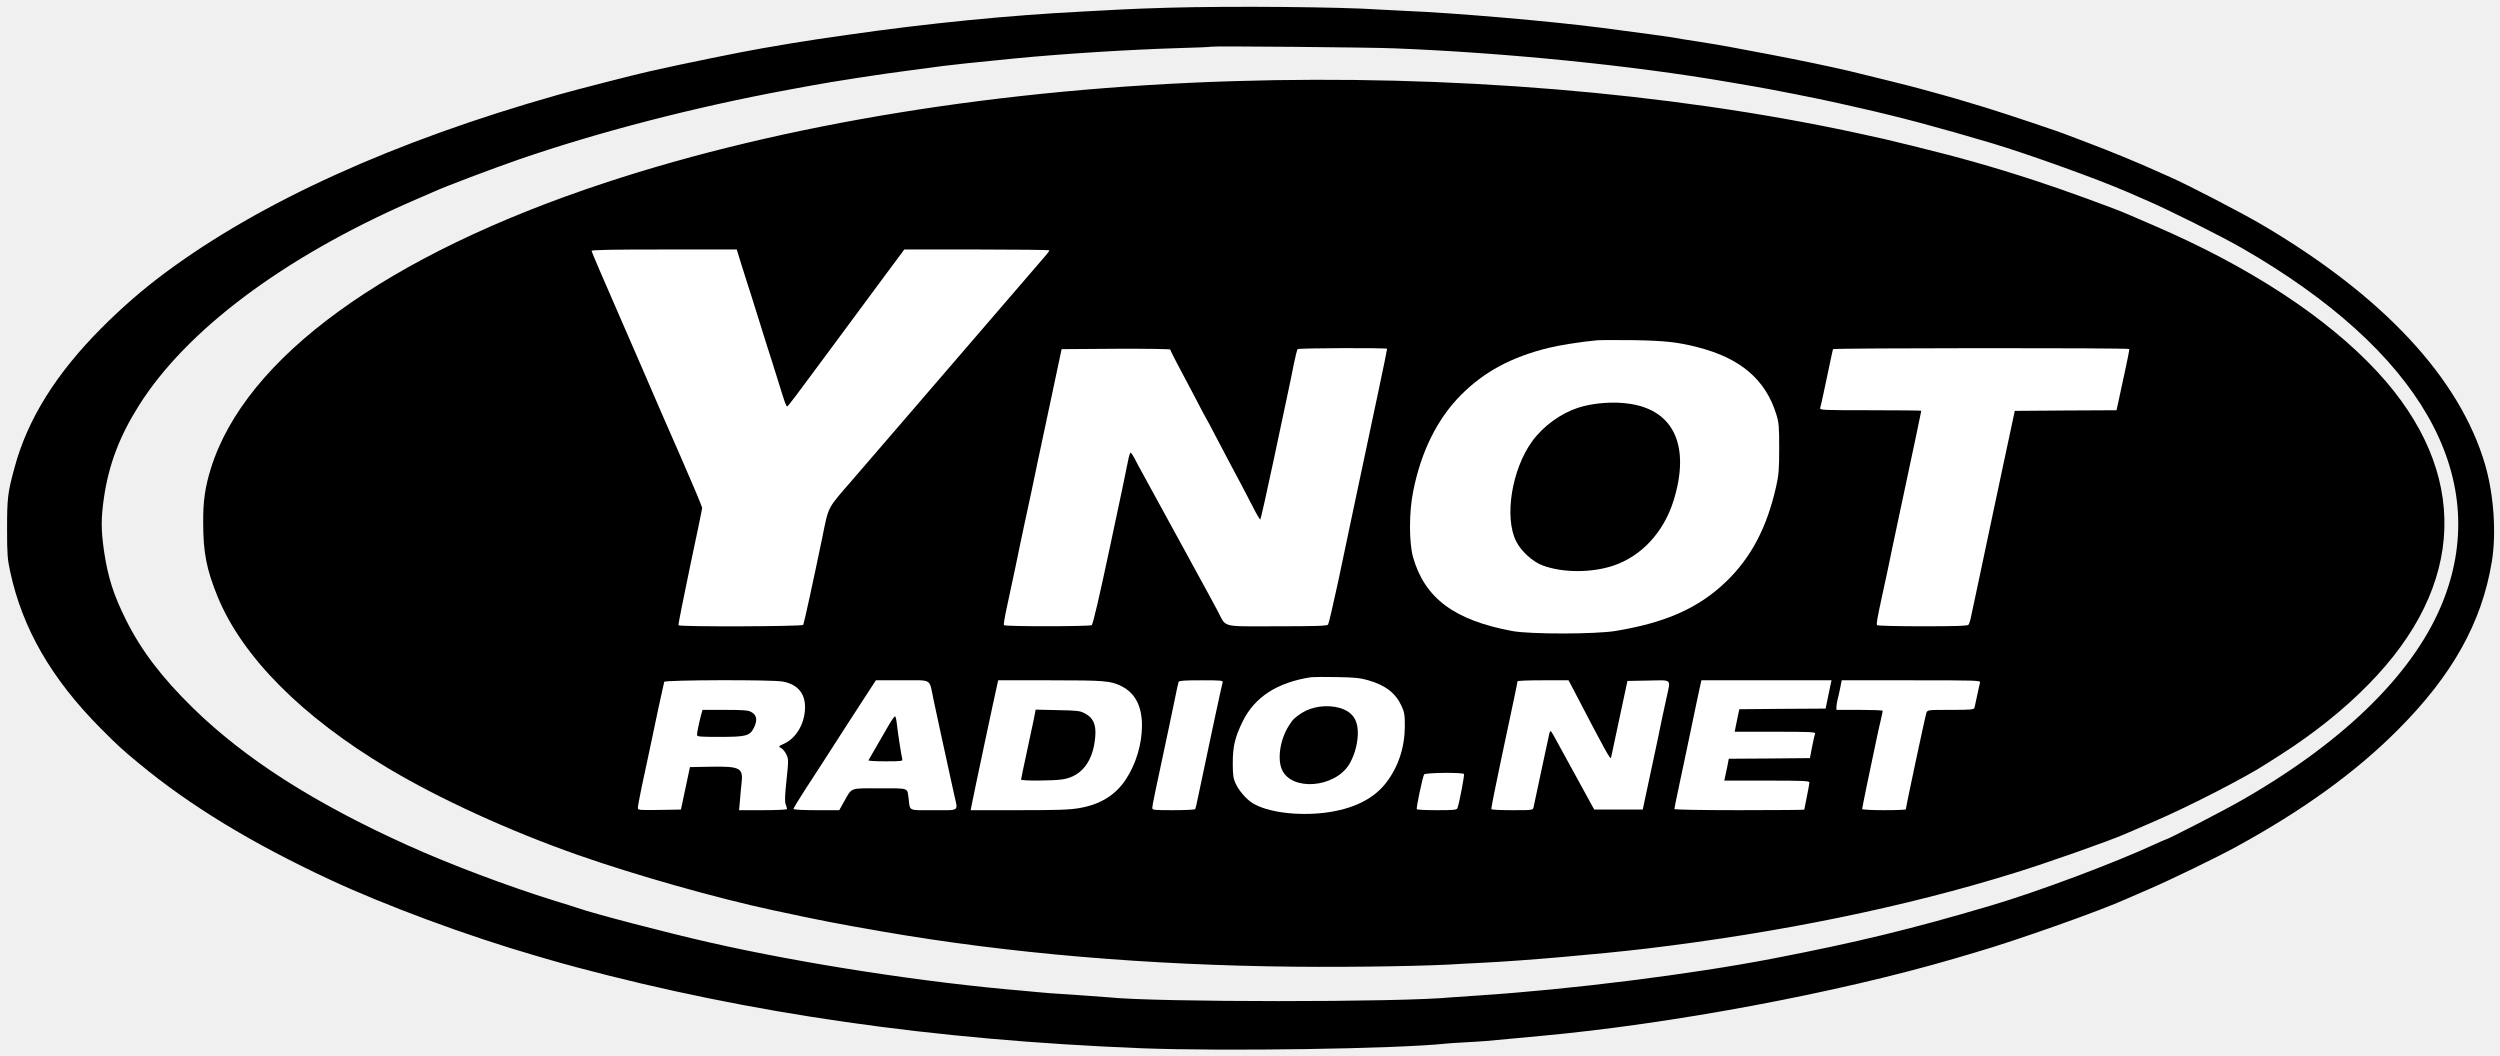
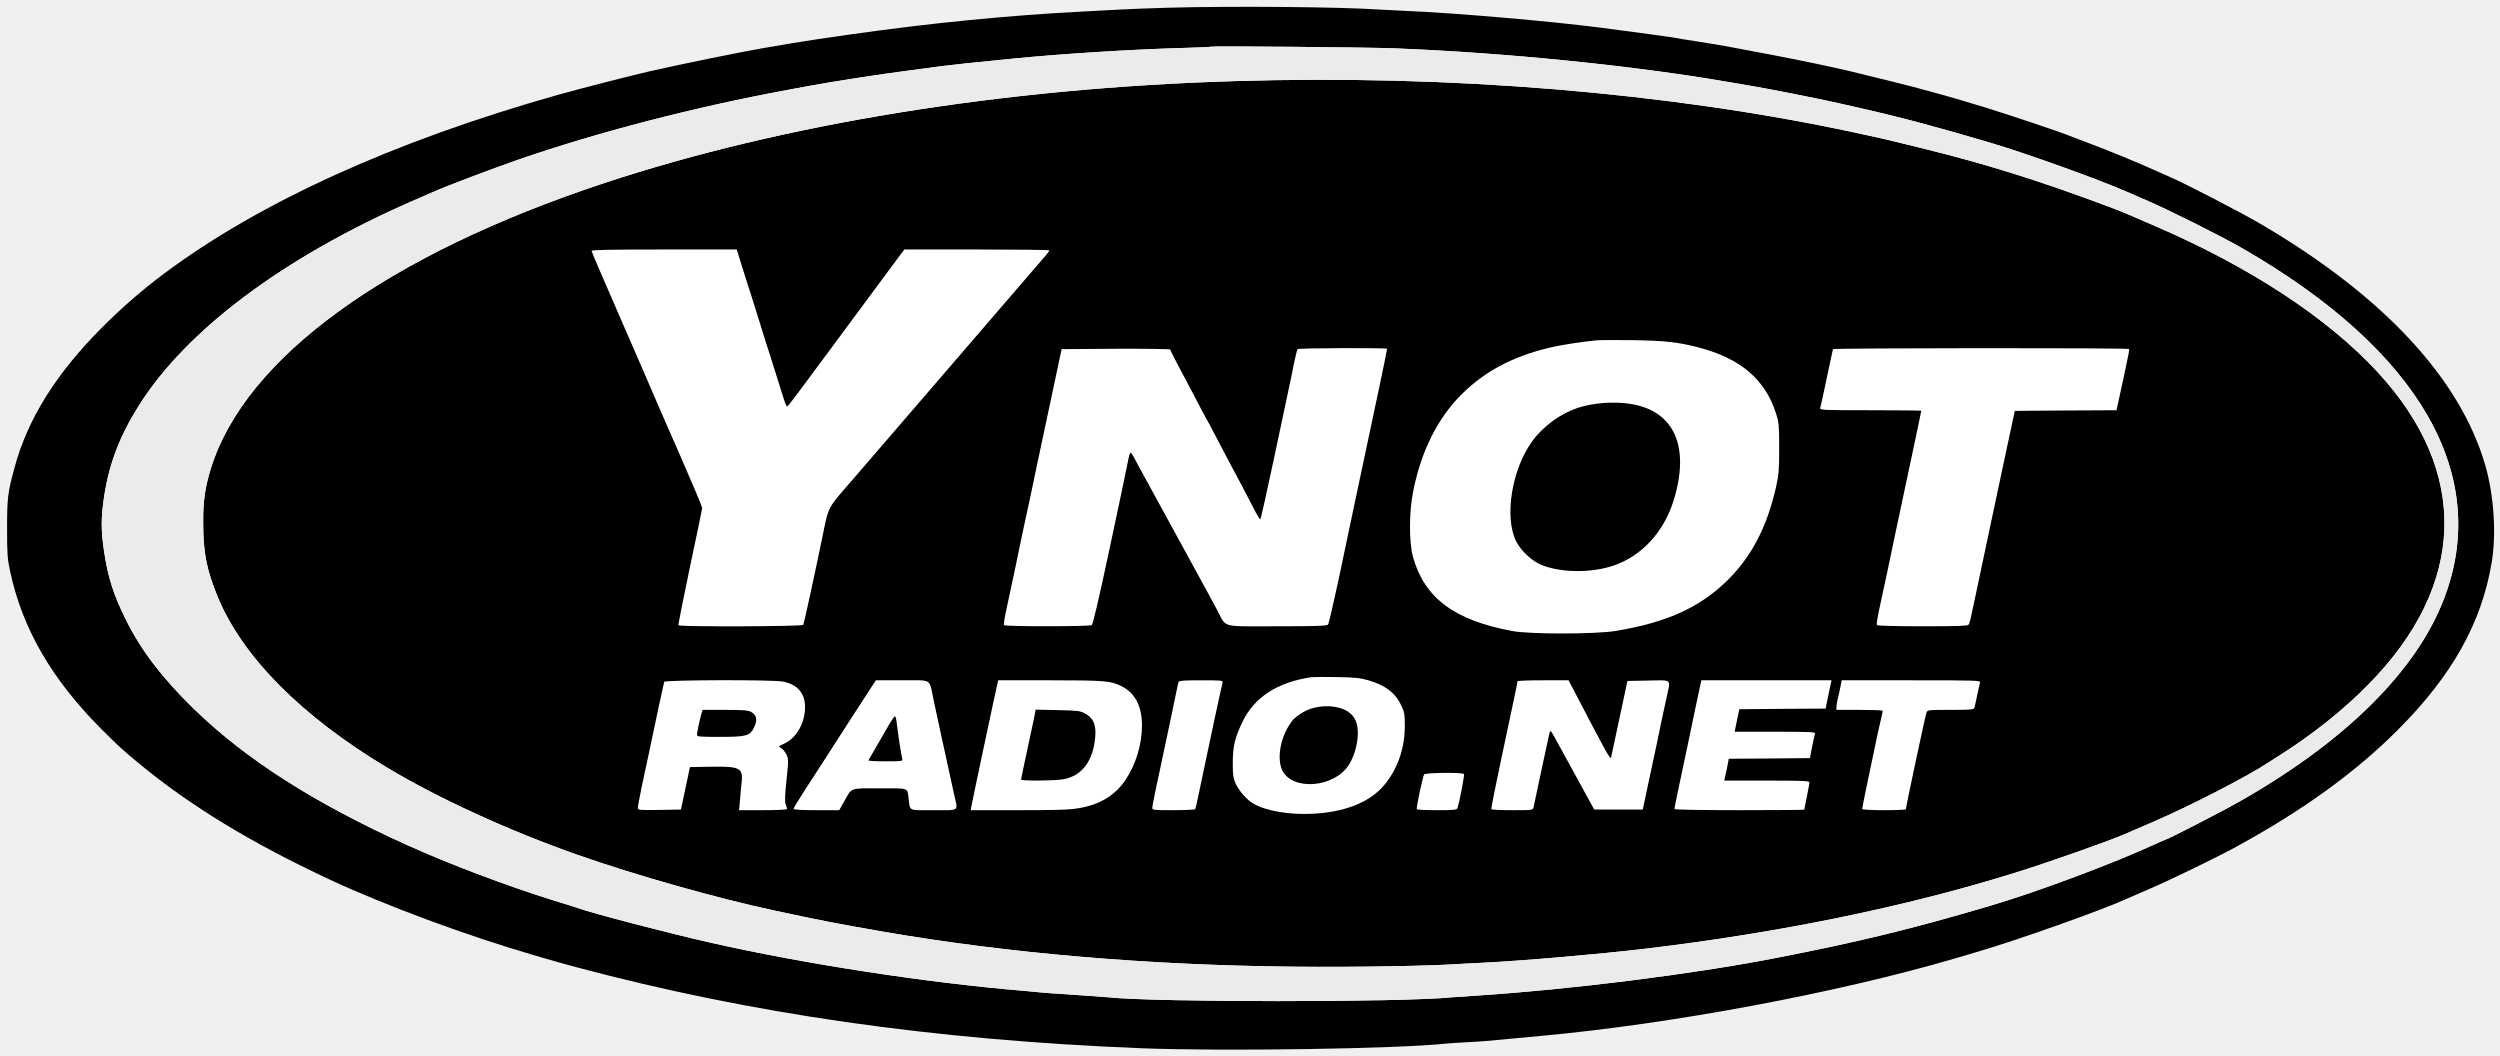
- <svg xmlns="http://www.w3.org/2000/svg" viewBox="44 37 1944 821">
-   <g id="ovals" transform="translate(44,858.0) scale(0.1,-0.1)" fill="#000" stroke="none">
-     <path d="M9085 8150 c-137 -4 -304 -10 -370 -14 -66 -4 -201 -11 -300 -16 -569 -29 -1191 -90 -1825 -181 -151 -21 -342 -50 -425 -64 -82 -14 -188 -32 -235 -40 -167 -29 -603 -117 -885 -181 -105 -23 -575 -144 -705 -181 -1277 -361 -2320 -835 -3065 -1391 -171 -128 -324 -261 -480 -417 -359 -359 -582 -716 -683 -1095 -52 -190 -57 -236 -57 -470 0 -198 3 -238 24 -334 95 -443 321 -835 706 -1222 130 -130 165 -163 295 -270 396 -328 872 -618 1485 -904 431 -201 1067 -437 1595 -590 41 -12 95 -28 120 -35 25 -8 114 -32 198 -55 1358 -363 2774 -566 4392 -631 640 -25 1992 -5 2375 36 22 2 90 7 150 10 61 3 133 8 160 10 288 27 379 36 430 40 1014 93 2298 333 3213 601 45 13 120 35 166 49 326 95 976 326 1171 415 11 5 90 39 175 76 162 69 534 250 680 330 519 284 926 578 1255 908 424 424 653 834 731 1306 37 222 16 522 -51 754 -196 673 -792 1314 -1740 1871 -157 92 -573 308 -710 368 -44 19 -105 46 -135 60 -96 44 -370 157 -495 203 -66 25 -136 52 -155 59 -75 31 -492 170 -655 220 -49 15 -117 35 -150 45 -33 11 -118 35 -190 55 -71 19 -143 39 -160 44 -32 10 -408 104 -560 140 -160 37 -365 80 -605 126 -328 63 -374 71 -555 100 -88 13 -185 29 -215 35 -49 8 -214 30 -555 75 -386 50 -1138 115 -1510 130 -88 4 -185 9 -215 11 -285 20 -1136 28 -1635 14z m1760 -316 c865 -34 1854 -134 2585 -260 80 -14 172 -30 205 -35 114 -19 517 -98 655 -130 47 -10 117 -26 155 -35 333 -75 624 -153 1045 -278 281 -84 828 -281 1045 -376 22 -10 90 -39 150 -65 177 -76 577 -276 750 -375 1381 -794 1940 -1766 1568 -2730 -213 -553 -753 -1092 -1558 -1555 -141 -82 -593 -315 -609 -315 -2 0 -37 -15 -78 -34 -318 -147 -912 -370 -1278 -478 -618 -183 -1044 -286 -1695 -412 -639 -123 -1572 -240 -2290 -287 -93 -6 -186 -12 -205 -14 -391 -40 -2313 -39 -2670 0 -19 2 -143 11 -275 20 -132 8 -256 17 -275 20 -19 2 -66 7 -105 10 -759 63 -1714 210 -2445 376 -323 73 -906 225 -1030 269 -14 5 -92 30 -175 55 -373 116 -817 284 -1145 432 -727 328 -1263 671 -1669 1067 -242 237 -402 447 -519 681 -99 198 -143 336 -173 539 -24 165 -24 257 0 421 38 255 121 473 270 710 369 587 1123 1152 2121 1589 85 37 164 71 175 76 90 41 453 178 657 249 623 215 1366 407 2088 541 63 11 149 27 190 35 161 30 542 89 745 115 88 12 210 27 270 36 104 13 199 23 560 59 378 37 909 70 1280 81 138 3 252 9 255 11 5 6 1248 -5 1425 -13z M9590 7579 c-1791 -55 -3494 -331 -4890 -792 -1694 -560 -2794 -1359 -3061 -2222 -45 -147 -60 -252 -59 -419 0 -236 27 -368 114 -580 193 -466 655 -930 1321 -1328 403 -241 944 -488 1475 -675 450 -158 1085 -338 1530 -433 369 -79 469 -99 850 -165 970 -168 2060 -261 3195 -272 478 -5 1081 6 1295 22 14 1 93 5 175 9 308 15 898 66 1270 110 1036 124 2012 324 2860 588 256 79 737 249 860 303 17 7 116 50 220 95 279 120 726 350 885 455 19 12 69 44 110 70 251 161 485 347 674 540 766 775 792 1655 73 2433 -393 425 -999 821 -1742 1140 -93 40 -179 77 -190 82 -102 46 -523 199 -740 269 -321 105 -581 178 -940 266 -210 52 -251 61 -460 106 -1447 310 -3143 450 -4825 398z" />
+ <svg xmlns="http://www.w3.org/2000/svg" width="100%" height="100%" viewBox="0 0 1944 821" version="1.1" xml:space="preserve" style="fill-rule:evenodd;clip-rule:evenodd;stroke-linejoin:round;stroke-miterlimit:2;">
+   <g id="ovals">
+     <path d="M1675.8,656.4c-31.789,14.713 -91.185,36.994 -127.788,47.796c36.603,-10.802 95.992,-33.098 127.788,-47.796Zm-1123.8,76.5c-32.3,-7.3 -90.605,-22.487 -103,-26.9c12.4,4.4 70.7,19.6 103,26.9Zm1029.5,-592.8c21.7,7 63.8,22.3 74,26.9c1.1,0.499 9.7,4.2 19,8.2c74.3,31.9 134.9,71.5 174.2,114c71.9,77.8 69.3,165.8 -7.3,243.3c-18.9,19.3 -42.3,37.9 -67.4,54c-4.1,2.6 -9.1,5.8 -11,7c-15.9,10.5 -60.6,33.5 -88.5,45.5c-10.4,4.5 -20.3,8.8 -22,9.5c-12.3,5.4 -60.4,22.4 -86,30.3c-84.8,26.4 -182.4,46.4 -286,58.8c-37.2,4.4 -96.2,9.499 -127,11c-8.2,0.4 -16.1,0.799 -17.5,0.9c-21.4,1.6 -81.7,2.7 -129.5,2.2c-113.5,-1.1 -222.5,-10.398 -319.5,-27.2c-38.1,-6.599 -48.1,-8.6 -85,-16.5c-44.5,-9.5 -108,-27.5 -153,-43.3c-53.1,-18.7 -107.2,-43.4 -147.5,-67.5c-66.6,-39.8 -112.8,-86.2 -132.1,-132.8c-8.7,-21.2 -11.4,-34.4 -11.4,-58c-0.1,-16.7 1.4,-27.2 5.9,-41.9c26.7,-86.3 136.7,-166.2 306.1,-222.2c139.6,-46.1 309.9,-73.7 489,-79.2c168.2,-5.2 337.8,8.8 482.5,39.8c20.9,4.5 25,5.4 46,10.6c35.9,8.8 61.9,16.1 94,26.6Z" style="fill-rule:nonzero;" />
+     <path d="M908.5,6c49.9,-1.4 135,-0.6 163.5,1.4c3,0.2 12.7,0.7 21.5,1.1c37.2,1.5 112.4,8 151,13c34.1,4.5 50.6,6.7 55.5,7.5c3,0.6 12.7,2.2 21.5,3.5c18.1,2.9 22.7,3.7 55.5,10c24,4.6 44.5,8.9 60.5,12.6c15.2,3.6 52.8,13 56,14c1.7,0.5 8.9,2.5 16,4.4c7.2,2 15.7,4.4 19,5.5c3.3,1 10.1,3 15,4.5c16.3,5 58,18.9 65.5,22c1.9,0.7 8.9,3.4 15.5,5.9c12.5,4.6 39.9,15.9 49.5,20.3c3,1.4 9.1,4.1 13.5,6c13.7,6 55.3,27.6 71,36.8c94.8,55.7 154.4,119.8 174,187.1c6.7,23.2 8.8,53.2 5.1,75.4c-7.8,47.2 -30.7,88.2 -73.1,130.6c-32.9,33 -73.6,62.4 -125.5,90.8c-14.6,8 -51.8,26.1 -68,33c-8.5,3.7 -16.4,7.1 -17.5,7.6c-19.5,8.9 -84.5,32 -117.1,41.5c-4.6,1.4 -12.1,3.6 -16.6,4.9c-91.5,26.8 -219.9,50.8 -321.3,60.1c-5.1,0.4 -14.2,1.3 -43,4c-2.7,0.2 -9.9,0.7 -16,1c-6,0.3 -12.8,0.8 -15,1c-38.3,4.1 -173.5,6.1 -237.5,3.6c-161.8,-6.5 -303.4,-26.8 -439.2,-63.1c-8.4,-2.3 -17.3,-4.7 -19.8,-5.5c-2.5,-0.7 -7.9,-2.3 -12,-3.5c-52.8,-15.3 -116.4,-38.9 -159.5,-59c-61.3,-28.6 -108.9,-57.6 -148.5,-90.4c-13,-10.7 -16.5,-14 -29.5,-27c-38.5,-38.7 -61.1,-77.9 -70.6,-122.2c-2.1,-9.6 -2.4,-13.6 -2.4,-33.4c0,-23.4 0.5,-28 5.7,-47c10.1,-37.9 32.4,-73.6 68.3,-109.5c15.6,-15.6 30.9,-28.9 48,-41.7c74.5,-55.6 178.8,-103 306.5,-139.1c13,-3.7 60,-15.8 70.5,-18.1c28.2,-6.4 71.8,-15.2 88.5,-18.1c4.7,-0.8 15.3,-2.6 23.5,-4c8.3,-1.4 27.4,-4.3 42.5,-6.4c63.4,-9.1 125.6,-15.2 182.5,-18.1c9.9,-0.5 23.4,-1.2 30,-1.6c6.6,-0.4 23.3,-1 37,-1.4Zm-459.5,700c12.395,4.413 70.7,19.6 103,26.9c73.1,16.6 168.6,31.3 244.5,37.6c3.9,0.3 8.6,0.8 10.5,1c1.9,0.3 14.3,1.2 27.5,2c13.2,0.9 25.6,1.8 27.5,2c35.7,3.9 227.9,4 267,0c1.9,-0.2 11.2,-0.8 20.5,-1.4c71.8,-4.7 165.1,-16.4 229,-28.7c65.1,-12.6 107.7,-22.9 169.5,-41.2c0.004,-0.001 0.008,-0.002 0.01,-0.003c0.003,-0.001 0.003,-0.001 0.002,-0.001c36.603,-10.802 95.999,-33.083 127.788,-47.796c4.1,-1.899 7.6,-3.4 7.8,-3.4c1.6,0 46.8,-23.3 60.9,-31.5c80.5,-46.3 134.5,-100.2 155.8,-155.5c37.2,-96.4 -18.7,-193.6 -156.8,-273c-17.3,-9.9 -57.3,-29.9 -75,-37.5c-6,-2.6 -12.8,-5.5 -15,-6.5c-21.7,-9.5 -76.4,-29.2 -104.5,-37.6c-42.1,-12.5 -71.2,-20.3 -104.5,-27.8c-3.8,-0.9 -10.8,-2.5 -15.5,-3.5c-13.8,-3.2 -54.1,-11.1 -65.5,-13c-3.3,-0.5 -12.5,-2.1 -20.5,-3.5c-73.1,-12.6 -172,-22.6 -258.5,-26c-17.7,-0.8 -142,-1.9 -142.5,-1.3c-0.3,0.2 -11.7,0.8 -25.5,1.1c-37.1,1.1 -90.2,4.4 -128,8.1c-36.1,3.6 -45.6,4.6 -56,5.9c-6,0.9 -18.2,2.4 -27,3.6c-20.3,2.6 -58.4,8.5 -74.5,11.5c-4.1,0.8 -12.7,2.4 -19,3.5c-72.2,13.4 -146.5,32.6 -208.8,54.1c-20.4,7.1 -56.698,20.804 -65.7,24.9c-1.1,0.5 -9,3.9 -17.5,7.6c-99.8,43.7 -175.198,100.201 -212.1,158.9c-14.899,23.7 -23.2,45.5 -27,71c-2.4,16.4 -2.4,25.6 0,42.1c3,20.3 7.4,34.1 17.3,53.9c11.7,23.4 27.7,44.4 51.9,68.1c40.6,39.6 94.201,73.898 166.9,106.7c32.8,14.799 77.2,31.6 114.5,43.2c8.3,2.5 16.1,5.001 17.5,5.5Z" />
+     <path d="M449,706c-1.4,-0.499 -9.2,-3 -17.5,-5.5c-37.3,-11.6 -81.7,-28.401 -114.5,-43.2c-72.699,-32.802 -126.3,-67.1 -166.9,-106.7c-24.2,-23.7 -40.2,-44.7 -51.9,-68.1c-9.9,-19.8 -14.3,-33.6 -17.3,-53.9c-2.4,-16.5 -2.4,-25.7 0,-42.1c3.8,-25.5 12.101,-47.3 27,-71c36.902,-58.699 112.3,-115.2 212.1,-158.9c8.5,-3.7 16.4,-7.1 17.5,-7.6c9.002,-4.096 45.3,-17.8 65.7,-24.9c62.3,-21.5 136.6,-40.7 208.8,-54.1c6.3,-1.1 14.9,-2.7 19,-3.5c16.1,-3 54.2,-8.9 74.5,-11.5c8.8,-1.2 21,-2.7 27,-3.6c10.4,-1.3 19.9,-2.3 56,-5.9c37.8,-3.7 90.9,-7 128,-8.1c13.8,-0.3 25.2,-0.9 25.5,-1.1c0.5,-0.6 124.8,0.5 142.5,1.3c86.5,3.4 185.4,13.4 258.5,26c8,1.4 17.2,3 20.5,3.5c11.4,1.9 51.7,9.8 65.5,13c4.7,1 11.7,2.6 15.5,3.5c33.3,7.5 62.4,15.3 104.5,27.8c28.1,8.4 82.8,28.1 104.5,37.6c2.2,1 9,3.9 15,6.5c17.7,7.6 57.7,27.6 75,37.5c138.1,79.4 194,176.6 156.8,273c-21.3,55.3 -75.3,109.2 -155.8,155.5c-14.1,8.2 -59.3,31.5 -60.9,31.5c-0.2,0 -3.699,1.501 -7.8,3.4c-31.796,14.698 -91.185,36.994 -127.788,47.796l-0.012,0.004c-61.8,18.3 -104.4,28.6 -169.5,41.2c-63.9,12.3 -157.2,24 -229,28.7c-9.3,0.6 -18.6,1.2 -20.5,1.4c-39.1,4 -231.3,3.9 -267,0c-1.9,-0.2 -14.3,-1.1 -27.5,-2c-13.2,-0.8 -25.593,-1.749 -27.5,-2c-1.894,-0.249 -6.6,-0.7 -10.5,-1c-75.9,-6.3 -171.4,-21 -244.5,-37.6c-32.3,-7.3 -90.6,-22.5 -103,-26.9Zm557.5,45.7c47.8,0.5 108.1,-0.6 129.5,-2.2c1.4,-0.102 9.3,-0.5 17.5,-0.9c30.8,-1.501 89.8,-6.6 127,-11c103.6,-12.4 201.2,-32.4 286,-58.8c25.6,-7.9 73.7,-24.9 86,-30.3c1.7,-0.7 11.6,-5 22,-9.5c27.9,-12 72.6,-35 88.5,-45.5c1.9,-1.2 6.9,-4.4 11,-7c25.1,-16.1 48.5,-34.7 67.4,-54c76.6,-77.5 79.2,-165.5 7.3,-243.3c-39.3,-42.5 -99.9,-82.1 -174.2,-114c-9.3,-4 -17.899,-7.701 -19,-8.2c-10.193,-4.615 -52.3,-19.9 -74,-26.9c-32.1,-10.5 -58.1,-17.8 -94,-26.6c-21,-5.2 -25.1,-6.1 -46,-10.6c-144.7,-31 -314.3,-45 -482.5,-39.8c-179.1,5.5 -349.4,33.1 -489,79.2c-169.4,56 -279.4,135.9 -306.1,222.2c-4.5,14.7 -6,25.2 -5.9,41.9c0,23.6 2.7,36.8 11.4,58c19.3,46.6 65.5,93 132.1,132.8c40.3,24.1 94.4,48.8 147.5,67.5c45,15.8 108.5,33.8 153,43.3c36.9,7.9 46.9,9.901 85,16.5c97,16.802 206,26.1 319.5,27.2Z" style="fill:#ebebeb;" />
  </g>
-   <g id="ynot" fill="#fff" stroke="none">
-     <path id="Y" transform="translate(494,533.0) scale(0.1,-0.1)" d="M100 3009 c0 -6 100 -239 222 -518 121 -278 240 -551 263 -606 24 -55 117 -271 209 -479 91 -208 166 -386 166 -395 0 -9 -43 -216 -95 -460 -51 -245 -92 -448 -89 -453 8 -13 962 -10 970 3 6 11 77 336 145 664 55 268 36 231 237 463 98 114 275 319 393 456 424 493 1060 1231 1111 1290 15 17 27 34 28 39 0 4 -254 7 -564 7 l-564 0 -128 -172 c-162 -219 -323 -436 -450 -608 -274 -371 -326 -440 -333 -440 -8 0 -16 21 -71 200 -23 74 -48 153 -55 175 -8 22 -48 150 -90 285 -42 135 -82 263 -90 285 -7 22 -30 93 -50 158 l-36 117 -565 0 c-409 0 -564 -3 -564 -11z" />
-     <path id="N" transform="translate(814,533.0) scale(0.1,-0.1)" d="M2390 2245 c-4 -5 -17 -57 -29 -115 -11 -58 -29 -145 -40 -195 -11 -49 -63 -298 -117 -552 -54 -255 -101 -463 -104 -463 -3 0 -19 26 -36 57 -16 32 -63 121 -103 198 -41 77 -86 163 -101 190 -15 28 -60 113 -100 190 -40 77 -76 145 -80 150 -4 6 -45 82 -90 170 -46 88 -108 205 -137 259 -29 55 -53 103 -53 108 0 4 -190 7 -422 6 l-423 -3 -72 -340 c-109 -511 -143 -671 -163 -770 -11 -49 -35 -164 -55 -255 -19 -91 -51 -239 -69 -330 -19 -91 -49 -227 -65 -304 -17 -76 -28 -143 -25 -147 7 -12 665 -11 683 0 10 6 58 213 143 613 71 332 134 631 140 666 6 34 15 62 19 62 5 0 18 -19 30 -42 12 -24 45 -86 74 -138 29 -52 108 -196 175 -320 68 -124 133 -243 145 -265 12 -22 52 -96 90 -165 37 -69 79 -145 93 -170 13 -25 45 -83 70 -130 71 -134 17 -120 462 -120 298 0 390 3 397 13 5 6 40 156 78 332 82 391 101 480 120 570 8 39 24 111 34 160 64 302 98 465 160 755 38 179 68 326 67 328 -9 8 -689 6 -696 -3z" />
-     <path id="O" transform="translate(1130,539.0) scale(0.1,-0.1)" d="M1560 2374 c-114 -10 -294 -38 -382 -60 -286 -71 -497 -185 -674 -362 -186 -186 -313 -440 -375 -752 -33 -162 -33 -399 -1 -513 91 -319 321 -490 772 -574 141 -26 649 -25 805 1 389 65 641 177 854 380 197 189 321 423 393 746 20 90 23 132 23 295 0 171 -2 197 -23 265 -84 269 -278 434 -607 519 -157 41 -263 52 -505 56 -129 1 -255 1 -280 -1z m260 -495 c341 -54 464 -334 333 -754 -77 -245 -250 -431 -469 -504 -169 -56 -393 -56 -548 2 -77 28 -168 111 -206 187 -95 188 -34 563 126 781 85 116 220 214 354 258 119 39 283 51 410 30z" />
-     <path id="T" transform="translate(1449,533.0) scale(0.1,-0.1)" d="M204 2245 c-4 -10 -8 -32 -65 -300 -16 -77 -32 -148 -35 -157 -5 -17 16 -18 390 -18 218 0 396 -2 396 -4 0 -4 -34 -167 -217 -1026 -19 -91 -41 -194 -48 -230 -8 -36 -26 -119 -40 -185 -39 -180 -45 -216 -39 -226 3 -5 159 -9 353 -9 267 0 351 3 358 12 6 7 16 40 22 73 7 33 22 101 32 150 11 50 26 122 34 160 28 132 65 310 75 355 5 25 52 243 103 485 l94 440 395 3 396 2 16 73 c8 39 31 146 51 236 20 90 34 165 32 167 -9 10 -2300 8 -2303 -1z" />
+   <g id="ynot">
+     <path id="Y" d="M460,195.1c0,0.6 10,23.9 22.2,51.8c12.1,27.8 24,55.1 26.3,60.6c2.4,5.5 11.7,27.1 20.9,47.9c9.1,20.8 16.6,38.6 16.6,39.5c0,0.9 -4.3,21.6 -9.5,46c-5.1,24.5 -9.2,44.8 -8.9,45.3c0.8,1.3 96.2,1 97,-0.3c0.6,-1.1 7.7,-33.6 14.5,-66.4c5.5,-26.8 3.6,-23.1 23.7,-46.3c9.8,-11.4 27.5,-31.9 39.3,-45.6c42.4,-49.3 106,-123.1 111.1,-129c1.5,-1.7 2.7,-3.4 2.8,-3.9c0,-0.4 -25.4,-0.7 -56.4,-0.7l-56.4,0l-12.8,17.2c-16.2,21.9 -32.3,43.6 -45,60.8c-27.4,37.1 -32.6,44 -33.3,44c-0.8,0 -1.6,-2.1 -7.1,-20c-2.3,-7.4 -4.8,-15.3 -5.5,-17.5c-0.8,-2.2 -4.8,-15 -9,-28.5c-4.2,-13.5 -8.2,-26.3 -9,-28.5c-0.7,-2.2 -3,-9.3 -5,-15.8l-3.6,-11.7l-56.5,0c-40.9,0 -56.4,0.3 -56.4,1.1Z" style="fill:#fff;fill-rule:nonzero;" />
+     <path id="N" d="M1009,271.5c-0.4,0.5 -1.7,5.7 -2.9,11.5c-1.1,5.8 -2.9,14.5 -4,19.5c-1.1,4.9 -6.3,29.8 -11.7,55.2c-5.4,25.5 -10.1,46.3 -10.4,46.3c-0.3,0 -1.9,-2.6 -3.6,-5.7c-1.6,-3.2 -6.3,-12.1 -10.3,-19.8c-4.1,-7.7 -8.6,-16.3 -10.1,-19c-1.5,-2.8 -6,-11.3 -10,-19c-4,-7.7 -7.6,-14.5 -8,-15c-0.4,-0.6 -4.5,-8.2 -9,-17c-4.6,-8.8 -10.8,-20.5 -13.7,-25.9c-2.9,-5.5 -5.3,-10.3 -5.3,-10.8c0,-0.4 -19,-0.7 -42.2,-0.6l-42.3,0.3l-7.2,34c-10.9,51.1 -14.3,67.1 -16.3,77c-1.1,4.9 -3.5,16.4 -5.5,25.5c-1.9,9.1 -5.1,23.9 -6.9,33c-1.9,9.1 -4.9,22.7 -6.5,30.4c-1.7,7.6 -2.8,14.3 -2.5,14.7c0.7,1.2 66.5,1.1 68.3,0c1,-0.6 5.8,-21.3 14.3,-61.3c7.1,-33.2 13.4,-63.1 14,-66.6c0.6,-3.4 1.5,-6.2 1.9,-6.2c0.5,0 1.8,1.9 3,4.2c1.2,2.4 4.5,8.6 7.4,13.8c2.9,5.2 10.8,19.6 17.5,32c6.8,12.4 13.3,24.3 14.5,26.5c1.2,2.2 5.2,9.6 9,16.5c3.7,6.9 7.9,14.5 9.3,17c1.3,2.5 4.5,8.3 7,13c7.1,13.4 1.7,12 46.2,12c29.8,0 39,-0.3 39.7,-1.3c0.5,-0.6 4,-15.6 7.8,-33.2c8.2,-39.1 10.1,-48 12,-57c0.8,-3.9 2.4,-11.1 3.4,-16c6.4,-30.2 9.8,-46.5 16,-75.5c3.8,-17.9 6.8,-32.6 6.7,-32.8c-0.9,-0.8 -68.9,-0.6 -69.6,0.3Z" style="fill:#fff;fill-rule:nonzero;" />
+     <path id="O" d="M1242,264.6c-11.4,1 -29.4,3.8 -38.2,6c-28.6,7.1 -49.7,18.5 -67.4,36.2c-18.6,18.6 -31.3,44 -37.5,75.2c-3.3,16.2 -3.3,39.9 -0.1,51.3c9.1,31.9 32.1,49 77.2,57.4c14.1,2.6 64.9,2.5 80.5,-0.1c38.9,-6.5 64.1,-17.7 85.4,-38c19.7,-18.9 32.1,-42.3 39.3,-74.6c2,-9 2.3,-13.2 2.3,-29.5c0,-17.1 -0.2,-19.7 -2.3,-26.5c-8.4,-26.9 -27.8,-43.4 -60.7,-51.9c-15.7,-4.1 -26.3,-5.2 -50.5,-5.6c-12.9,-0.1 -25.5,-0.1 -28,0.1Zm26,49.5c34.1,5.4 46.4,33.4 33.3,75.4c-7.7,24.5 -25,43.1 -46.9,50.4c-16.9,5.6 -39.3,5.6 -54.8,-0.2c-7.7,-2.8 -16.8,-11.1 -20.6,-18.7c-9.5,-18.8 -3.4,-56.3 12.6,-78.1c8.5,-11.6 22,-21.4 35.4,-25.8c11.9,-3.9 28.3,-5.1 41,-3Z" style="fill:#fff;fill-rule:nonzero;" />
+     <path id="T" d="M1425.4,271.5c-0.4,1 -0.8,3.2 -6.5,30c-1.6,7.7 -3.2,14.8 -3.5,15.7c-0.5,1.7 1.6,1.8 39,1.8c21.8,0 39.6,0.2 39.6,0.4c0,0.4 -3.4,16.7 -21.7,102.6c-1.9,9.1 -4.1,19.4 -4.8,23c-0.8,3.6 -2.6,11.9 -4,18.5c-3.9,18 -4.5,21.6 -3.9,22.6c0.3,0.5 15.9,0.9 35.3,0.9c26.7,0 35.1,-0.3 35.8,-1.2c0.6,-0.7 1.6,-4 2.2,-7.3c0.7,-3.3 2.2,-10.1 3.2,-15c1.1,-5 2.6,-12.2 3.4,-16c2.8,-13.2 6.5,-31 7.5,-35.5c0.5,-2.5 5.2,-24.3 10.3,-48.5l9.4,-44l39.5,-0.3l39.6,-0.2l1.6,-7.3c0.8,-3.9 3.1,-14.6 5.1,-23.6c2,-9 3.4,-16.5 3.2,-16.7c-0.9,-1 -230,-0.8 -230.3,0.1Z" style="fill:#fff;fill-rule:nonzero;" />
  </g>
-   <g id="radio-dot-net" fill="#fff" stroke="none">
-     <path id="R2" transform="translate(530,676.0) scale(0.1,-0.1)" d="M305 1088 c-4 -11 -66 -299 -125 -583 -11 -49 -33 -154 -50 -233 -16 -79 -30 -152 -30 -163 0 -19 7 -19 167 -17 l168 3 35 165 35 165 162 3 c230 4 254 -9 239 -131 -3 -29 -9 -87 -12 -130 l-7 -77 187 0 c109 0 186 4 186 9 0 5 -5 22 -11 38 -7 20 -6 70 7 188 16 153 16 162 -1 198 -10 21 -28 43 -41 50 -23 12 -23 13 27 36 94 45 159 160 159 283 0 108 -60 177 -172 198 -80 16 -918 13 -923 -2z m674 -233 c45 -23 53 -62 25 -121 -32 -66 -59 -74 -263 -74 -166 0 -181 1 -181 18 1 19 14 85 31 150 l12 42 174 0 c133 0 181 -3 202 -15z" />
-     <path id="A2" transform="translate(651,676.0) scale(0.1,-0.1)" d="M707 1048 c-51 -77 -331 -511 -385 -596 -26 -40 -86 -133 -135 -208 -48 -74 -87 -139 -87 -144 0 -6 68 -10 178 -10 l178 0 38 68 c63 111 40 102 276 102 231 0 214 6 225 -76 13 -105 -9 -94 195 -94 207 0 190 -13 160 119 -10 47 -30 138 -44 201 -14 63 -40 187 -60 275 -19 88 -44 207 -57 265 -35 168 -5 150 -243 150 l-205 0 -34 -52z m196 -280 c8 -75 37 -260 43 -280 5 -17 -6 -18 -131 -18 -75 0 -134 3 -132 8 10 17 123 213 159 275 21 37 43 67 47 67 5 0 11 -24 14 -52z" />
-     <path id="D2" transform="translate(789,676.0) scale(0.1,-0.1)" d="M307 1078 c-10 -38 -195 -910 -204 -961 l-5 -27 374 0 c300 0 393 3 469 16 164 28 281 100 362 221 80 120 127 276 127 422 0 149 -53 252 -159 305 -83 42 -131 46 -555 46 l-404 0 -5 -22z m680 -236 c63 -33 87 -85 80 -176 -14 -192 -104 -312 -252 -336 -70 -12 -325 -13 -325 -2 0 6 10 54 76 362 14 63 28 130 31 148 l6 34 171 -4 c155 -3 175 -5 213 -26z" />
-     <path id="I2" transform="translate(930,676.0) scale(0.1,-0.1)" d="M305 1088 c-3 -7 -14 -56 -24 -108 -11 -52 -33 -158 -49 -235 -110 -513 -132 -621 -132 -637 0 -17 13 -18 164 -18 91 0 167 4 170 8 3 5 14 51 24 103 93 444 178 841 189 882 4 16 -9 17 -167 17 -127 0 -172 -3 -175 -12z" />
-     <path id="O2" transform="translate(992,679.0) scale(0.1,-0.1)" d="M715 1154 c-262 -40 -439 -154 -532 -344 -60 -123 -77 -194 -77 -325 0 -90 4 -119 22 -157 24 -54 82 -122 132 -153 112 -70 344 -101 560 -75 219 27 381 106 479 234 94 122 144 274 145 436 0 92 -3 112 -26 161 -45 99 -125 161 -258 199 -61 18 -107 23 -245 25 -93 2 -183 1 -200 -1z m223 -239 c106 -32 149 -102 139 -228 -6 -76 -31 -153 -66 -211 -113 -183 -446 -209 -522 -42 -38 84 -15 235 52 341 33 52 42 61 100 100 80 52 200 68 297 40z" />
-     <path id="dot" transform="translate(1135,676.0) scale(0.1,-0.1)" d="M164 368 c-11 -17 -63 -262 -57 -270 2 -5 73 -8 158 -8 138 0 154 2 159 18 16 50 55 256 50 263 -8 14 -301 11 -310 -3z" />
-     <path id="N2" transform="translate(1193,676.0) scale(0.1,-0.1)" d="M310 1092 c0 -9 -30 -153 -129 -617 -43 -203 -77 -373 -74 -377 2 -5 76 -8 163 -8 157 0 160 0 165 23 3 12 30 139 60 282 31 143 58 273 62 288 3 16 9 25 13 20 9 -9 4 0 175 -313 71 -129 136 -248 145 -265 l17 -30 188 0 189 0 48 225 c26 124 55 257 63 295 28 137 54 261 75 354 31 146 46 132 -142 129 l-163 -3 -62 -290 c-34 -159 -63 -297 -65 -305 -5 -22 -33 29 -293 528 l-38 72 -199 0 c-109 0 -198 -3 -198 -8z" />
-     <path id="E2" transform="translate(1336,676.0) scale(0.1,-0.1)" d="M305 1078 c-3 -13 -19 -88 -36 -168 -44 -211 -92 -442 -133 -633 -20 -93 -36 -173 -36 -178 0 -5 209 -9 505 -9 278 0 505 2 505 4 0 2 9 48 20 101 11 53 20 103 20 111 0 12 -55 14 -331 14 l-331 0 5 23 c3 12 11 50 18 84 l12 63 315 2 316 3 17 89 c10 49 20 95 23 102 4 12 -48 14 -310 14 l-315 0 7 36 c4 20 12 59 18 88 l11 51 336 3 335 2 18 88 c10 48 21 97 23 110 l5 22 -506 0 -506 0 -5 -22z" />
-     <path id="T2" transform="translate(1462,676.0) scale(0.1,-0.1)" d="M130 1043 c-6 -32 -16 -74 -21 -93 -5 -19 -9 -45 -9 -57 l0 -23 180 0 c99 0 180 -3 180 -7 0 -5 -7 -37 -15 -72 -9 -35 -29 -127 -45 -205 -16 -77 -45 -217 -65 -310 -19 -93 -35 -173 -35 -177 0 -5 77 -9 170 -9 94 0 170 3 170 7 0 18 152 731 160 751 9 22 12 22 189 22 163 0 180 2 185 18 2 9 12 53 21 97 9 44 19 88 22 98 4 16 -26 17 -536 17 l-540 0 -11 -57z" />
+   <g id="radio-dot-net">
+     <path id="R2" d="M516.5,530.2c-0.4,1.1 -6.6,29.9 -12.5,58.3c-1.1,4.9 -3.3,15.4 -5,23.3c-1.6,7.9 -3,15.2 -3,16.3c0,1.9 0.7,1.9 16.7,1.7l16.8,-0.3l7,-33l16.2,-0.3c23,-0.4 25.4,0.9 23.9,13.1c-0.3,2.9 -0.9,8.7 -1.2,13l-0.7,7.7l18.7,0c10.9,0 18.6,-0.4 18.6,-0.9c0,-0.5 -0.5,-2.2 -1.1,-3.8c-0.7,-2 -0.6,-7 0.7,-18.8c1.6,-15.3 1.6,-16.2 -0.1,-19.8c-1,-2.1 -2.8,-4.3 -4.1,-5c-2.3,-1.2 -2.3,-1.3 2.7,-3.6c9.4,-4.5 15.9,-16 15.9,-28.3c0,-10.8 -6,-17.7 -17.2,-19.8c-8,-1.6 -91.8,-1.3 -92.3,0.2Zm67.4,23.3c4.5,2.3 5.3,6.2 2.5,12.1c-3.2,6.6 -5.9,7.4 -26.3,7.4c-16.6,0 -18.1,-0.1 -18.1,-1.8c0.1,-1.9 1.4,-8.5 3.1,-15l1.2,-4.2l17.4,0c13.3,0 18.1,0.3 20.2,1.5Z" style="fill:#fff;fill-rule:nonzero;" />
+     <path id="A2" d="M677.7,534.2c-5.1,7.7 -33.1,51.1 -38.5,59.6c-2.6,4 -8.6,13.3 -13.5,20.8c-4.8,7.4 -8.7,13.9 -8.7,14.4c0,0.6 6.8,1 17.8,1l17.8,0l3.8,-6.8c6.3,-11.1 4,-10.2 27.6,-10.2c23.1,0 21.4,-0.6 22.5,7.6c1.3,10.5 -0.9,9.4 19.5,9.4c20.7,0 19,1.3 16,-11.9c-1,-4.7 -3,-13.8 -4.4,-20.1c-1.4,-6.3 -4,-18.7 -6,-27.5c-1.9,-8.8 -4.4,-20.7 -5.7,-26.5c-3.5,-16.8 -0.5,-15 -24.3,-15l-20.5,0l-3.4,5.2Zm19.6,28c0.8,7.5 3.7,26 4.3,28c0.5,1.7 -0.6,1.8 -13.1,1.8c-7.5,0 -13.4,-0.3 -13.2,-0.8c1,-1.7 12.3,-21.3 15.9,-27.5c2.1,-3.7 4.3,-6.7 4.7,-6.7c0.5,0 1.1,2.4 1.4,5.2Z" style="fill:#fff;fill-rule:nonzero;" />
+     <path id="D2" d="M775.7,531.2c-1,3.8 -19.5,91 -20.4,96.1l-0.5,2.7l37.4,0c30,0 39.3,-0.3 46.9,-1.6c16.4,-2.8 28.1,-10 36.2,-22.1c8,-12 12.7,-27.6 12.7,-42.2c0,-14.9 -5.3,-25.2 -15.9,-30.5c-8.3,-4.2 -13.1,-4.6 -55.5,-4.6l-40.4,0l-0.5,2.2Zm68,23.6c6.3,3.3 8.7,8.5 8,17.6c-1.4,19.2 -10.4,31.2 -25.2,33.6c-7,1.2 -32.5,1.3 -32.5,0.2c0,-0.6 1,-5.4 7.6,-36.2c1.4,-6.3 2.8,-13 3.1,-14.8l0.6,-3.4l17.1,0.4c15.5,0.3 17.5,0.5 21.3,2.6Z" style="fill:#fff;fill-rule:nonzero;" />
+     <path id="I2" d="M916.5,530.2c-0.3,0.7 -1.4,5.6 -2.4,10.8c-1.1,5.2 -3.3,15.8 -4.9,23.5c-11,51.3 -13.2,62.1 -13.2,63.7c0,1.7 1.3,1.8 16.4,1.8c9.1,0 16.7,-0.4 17,-0.8c0.3,-0.5 1.4,-5.1 2.4,-10.3c9.3,-44.4 17.8,-84.1 18.9,-88.2c0.4,-1.6 -0.9,-1.7 -16.7,-1.7c-12.7,0 -17.2,0.3 -17.5,1.2Z" style="fill:#fff;fill-rule:nonzero;" />
+     <path id="O2" d="M1019.5,526.6c-26.2,4 -43.9,15.4 -53.2,34.4c-6,12.3 -7.7,19.4 -7.7,32.5c0,9 0.4,11.9 2.2,15.7c2.4,5.4 8.2,12.2 13.2,15.3c11.2,7 34.4,10.1 56,7.5c21.9,-2.7 38.1,-10.6 47.9,-23.4c9.4,-12.2 14.4,-27.4 14.5,-43.6c0,-9.2 -0.3,-11.2 -2.6,-16.1c-4.5,-9.9 -12.5,-16.1 -25.8,-19.9c-6.1,-1.8 -10.7,-2.3 -24.5,-2.5c-9.3,-0.2 -18.3,-0.1 -20,0.1Zm22.3,23.9c10.6,3.2 14.9,10.2 13.9,22.8c-0.6,7.6 -3.1,15.3 -6.6,21.1c-11.3,18.3 -44.6,20.9 -52.2,4.2c-3.8,-8.4 -1.5,-23.5 5.2,-34.1c3.3,-5.2 4.2,-6.1 10,-10c8,-5.2 20,-6.8 29.7,-4Z" style="fill:#fff;fill-rule:nonzero;" />
+     <path id="dot" d="M1107.4,602.2c-1.1,1.7 -6.3,26.2 -5.7,27c0.2,0.5 7.3,0.8 15.8,0.8c13.8,0 15.4,-0.2 15.9,-1.8c1.6,-5 5.5,-25.6 5,-26.3c-0.8,-1.4 -30.1,-1.1 -31,0.3Z" style="fill:#fff;fill-rule:nonzero;" />
+     <path id="N2" d="M1180,529.8c0,0.9 -3,15.3 -12.9,61.7c-4.3,20.3 -7.7,37.3 -7.4,37.7c0.2,0.5 7.6,0.8 16.3,0.8c15.7,0 16,0 16.5,-2.3c0.3,-1.2 3,-13.9 6,-28.2c3.1,-14.3 5.8,-27.3 6.2,-28.8c0.3,-1.6 0.9,-2.5 1.3,-2c0.9,0.9 0.4,0 17.5,31.3c7.1,12.9 13.6,24.8 14.5,26.5l1.7,3l37.7,0l4.8,-22.5c2.6,-12.4 5.5,-25.7 6.3,-29.5c2.8,-13.7 5.4,-26.1 7.5,-35.4c3.1,-14.6 4.6,-13.2 -14.2,-12.9l-16.3,0.3l-6.2,29c-3.4,15.9 -6.3,29.7 -6.5,30.5c-0.5,2.2 -3.3,-2.9 -29.3,-52.8l-3.8,-7.2l-19.9,0c-10.9,0 -19.8,0.3 -19.8,0.8Z" style="fill:#fff;fill-rule:nonzero;" />
+     <path id="E2" d="M1322.5,531.2c-0.3,1.3 -1.9,8.8 -3.6,16.8c-4.4,21.1 -9.2,44.2 -13.3,63.3c-2,9.3 -3.6,17.3 -3.6,17.8c0,0.5 20.9,0.9 50.5,0.9c27.8,0 50.5,-0.2 50.5,-0.4c0,-0.2 0.9,-4.8 2,-10.1c1.1,-5.3 2,-10.3 2,-11.1c0,-1.2 -5.5,-1.4 -33.1,-1.4l-33.1,0l0.5,-2.3c0.3,-1.2 1.1,-5 1.8,-8.4l1.2,-6.3l31.5,-0.2l31.6,-0.3l1.7,-8.9c1,-4.9 2,-9.5 2.3,-10.2c0.4,-1.2 -4.8,-1.4 -31,-1.4l-31.5,0l0.7,-3.6c0.4,-2 1.2,-5.9 1.8,-8.8l1.1,-5.1l33.6,-0.3l33.5,-0.2l1.8,-8.8c1,-4.8 2.1,-9.7 2.3,-11l0.5,-2.2l-101.2,0l-0.5,2.2Z" style="fill:#fff;fill-rule:nonzero;" />
+     <path id="T2" d="M1431,534.7c-0.6,3.2 -1.6,7.4 -2.1,9.3c-0.5,1.9 -0.9,4.5 -0.9,5.7l0,2.3l18,0c9.9,0 18,0.3 18,0.7c0,0.5 -0.7,3.7 -1.5,7.2c-0.9,3.5 -2.9,12.7 -4.5,20.5c-1.6,7.7 -4.5,21.7 -6.5,31c-1.9,9.3 -3.5,17.3 -3.5,17.7c0,0.5 7.7,0.9 17,0.9c9.4,0 17,-0.3 17,-0.7c0,-1.8 15.2,-73.1 16,-75.1c0.9,-2.2 1.2,-2.2 18.9,-2.2c16.3,0 18,-0.2 18.5,-1.8c0.2,-0.9 1.2,-5.3 2.1,-9.7c0.9,-4.4 1.9,-8.8 2.2,-9.8c0.4,-1.6 -2.6,-1.7 -53.6,-1.7l-54,0l-1.1,5.7Z" style="fill:#fff;fill-rule:nonzero;" />
  </g>
</svg>
